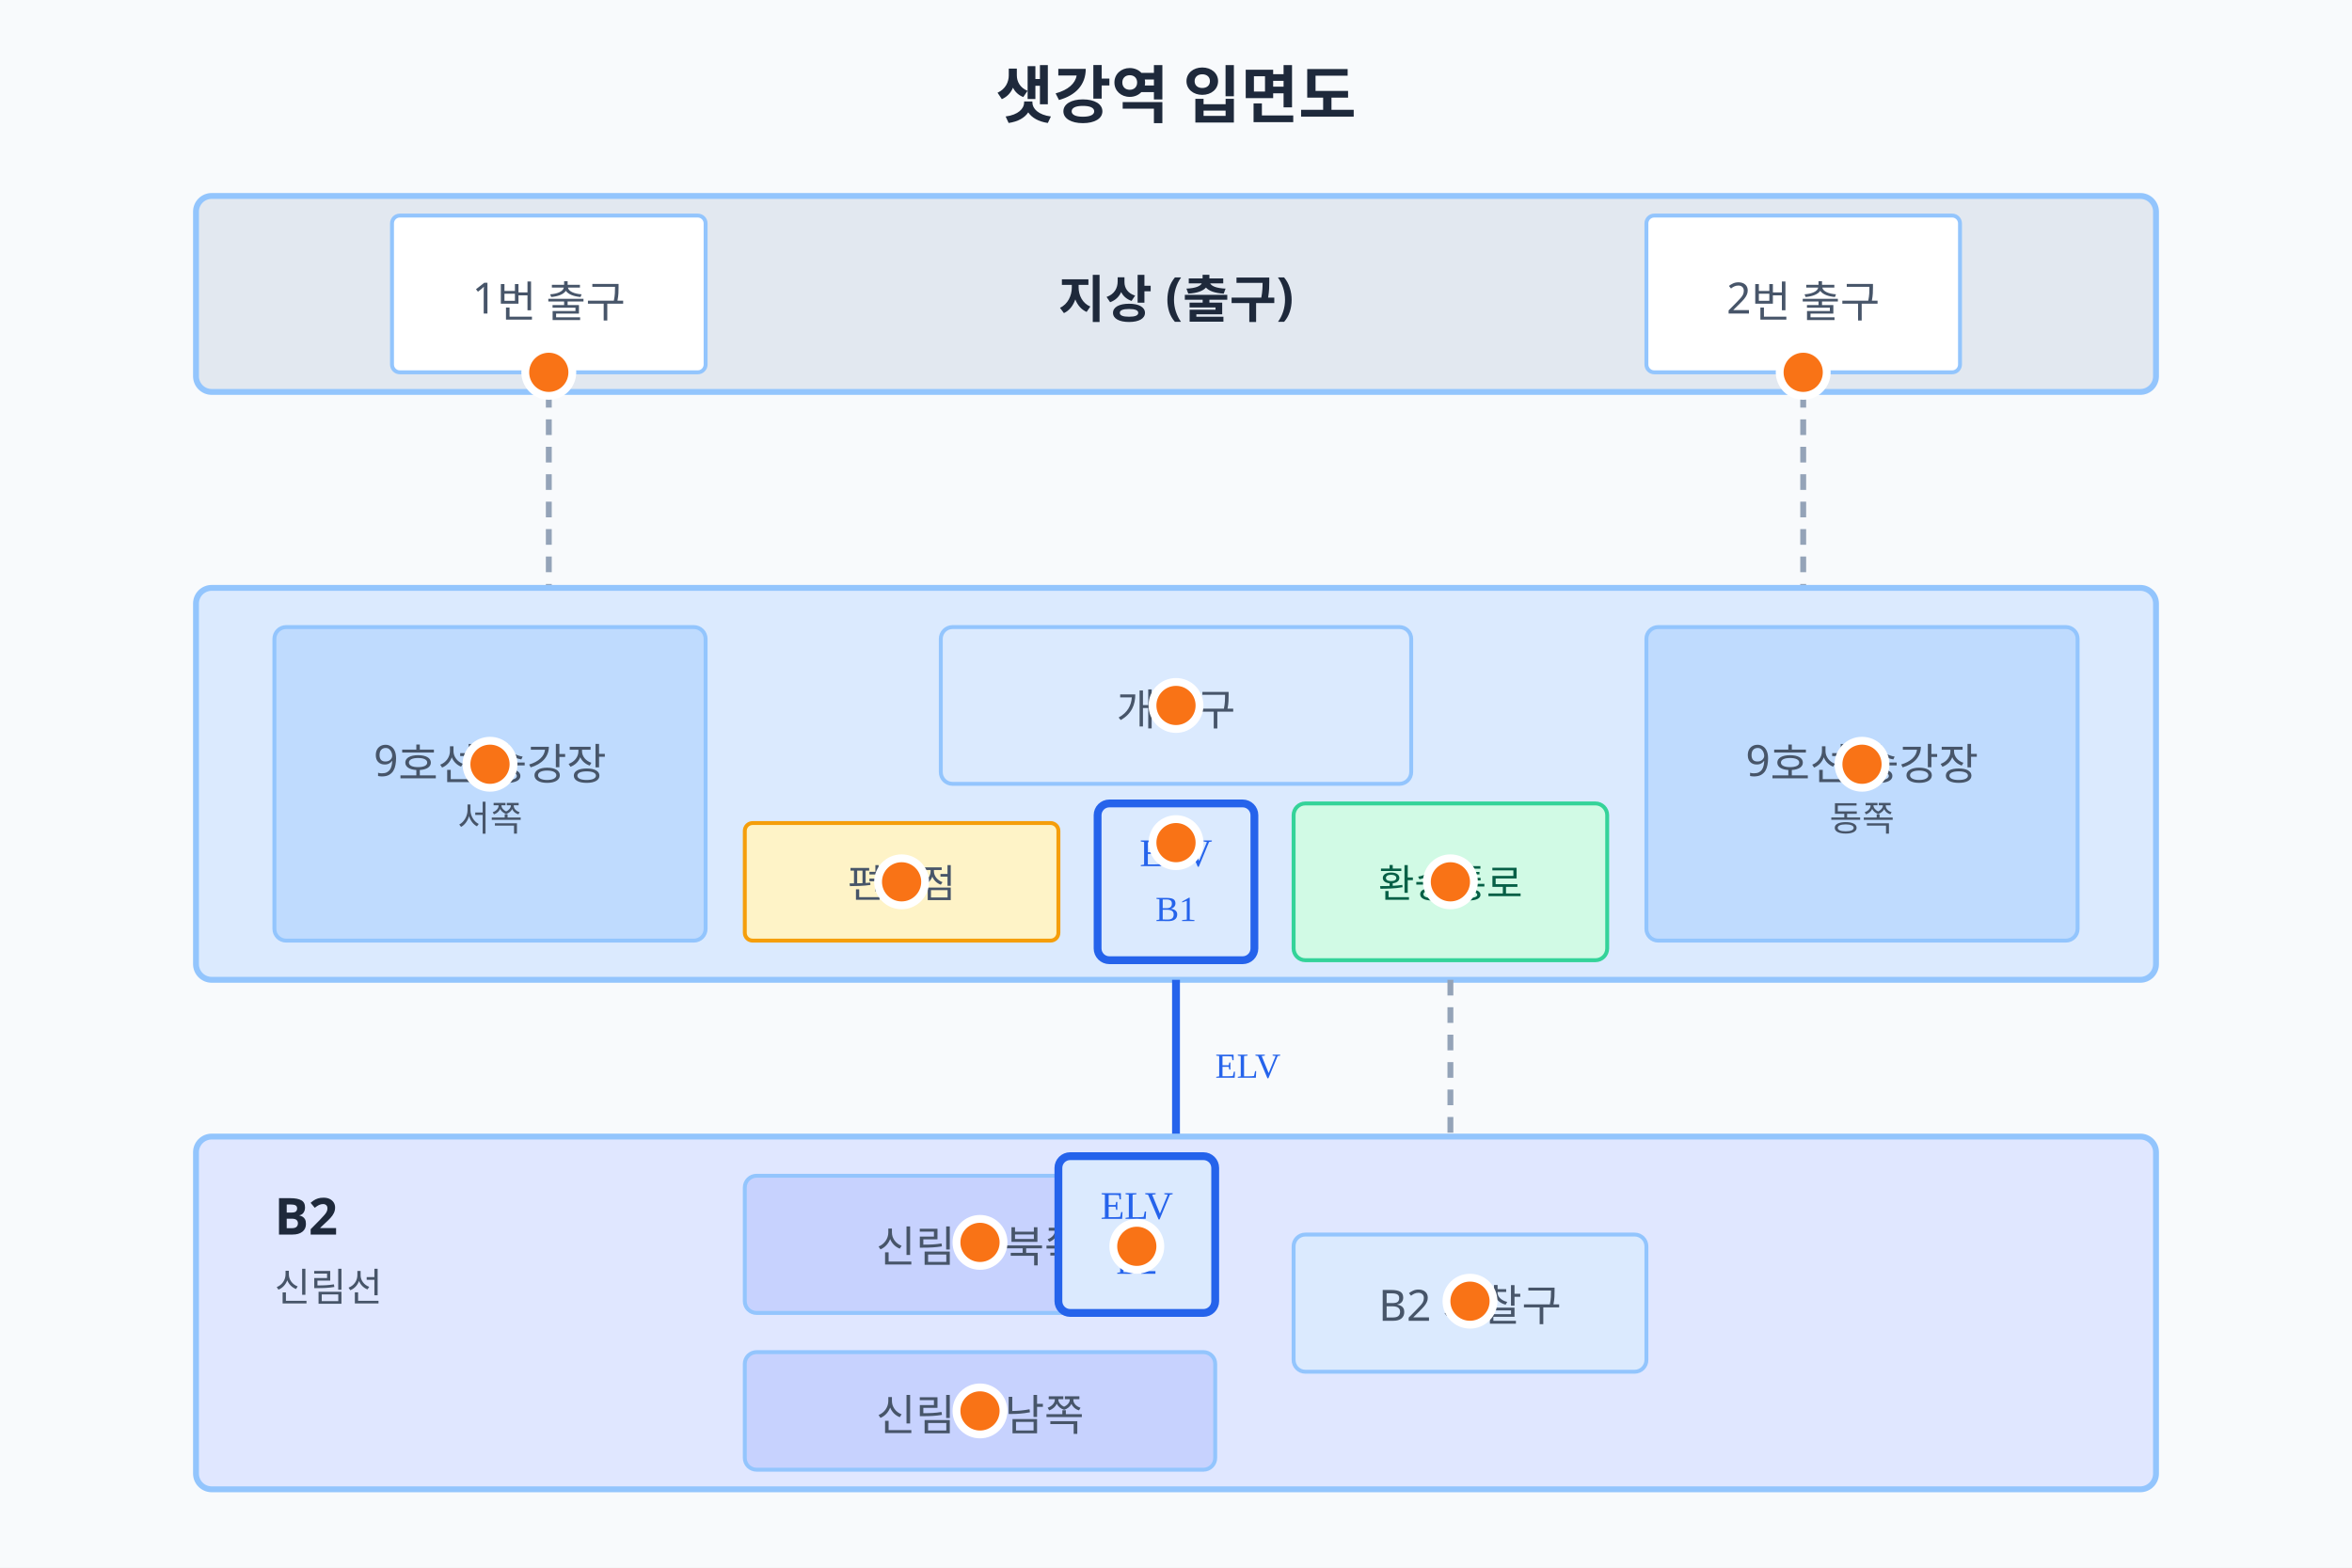
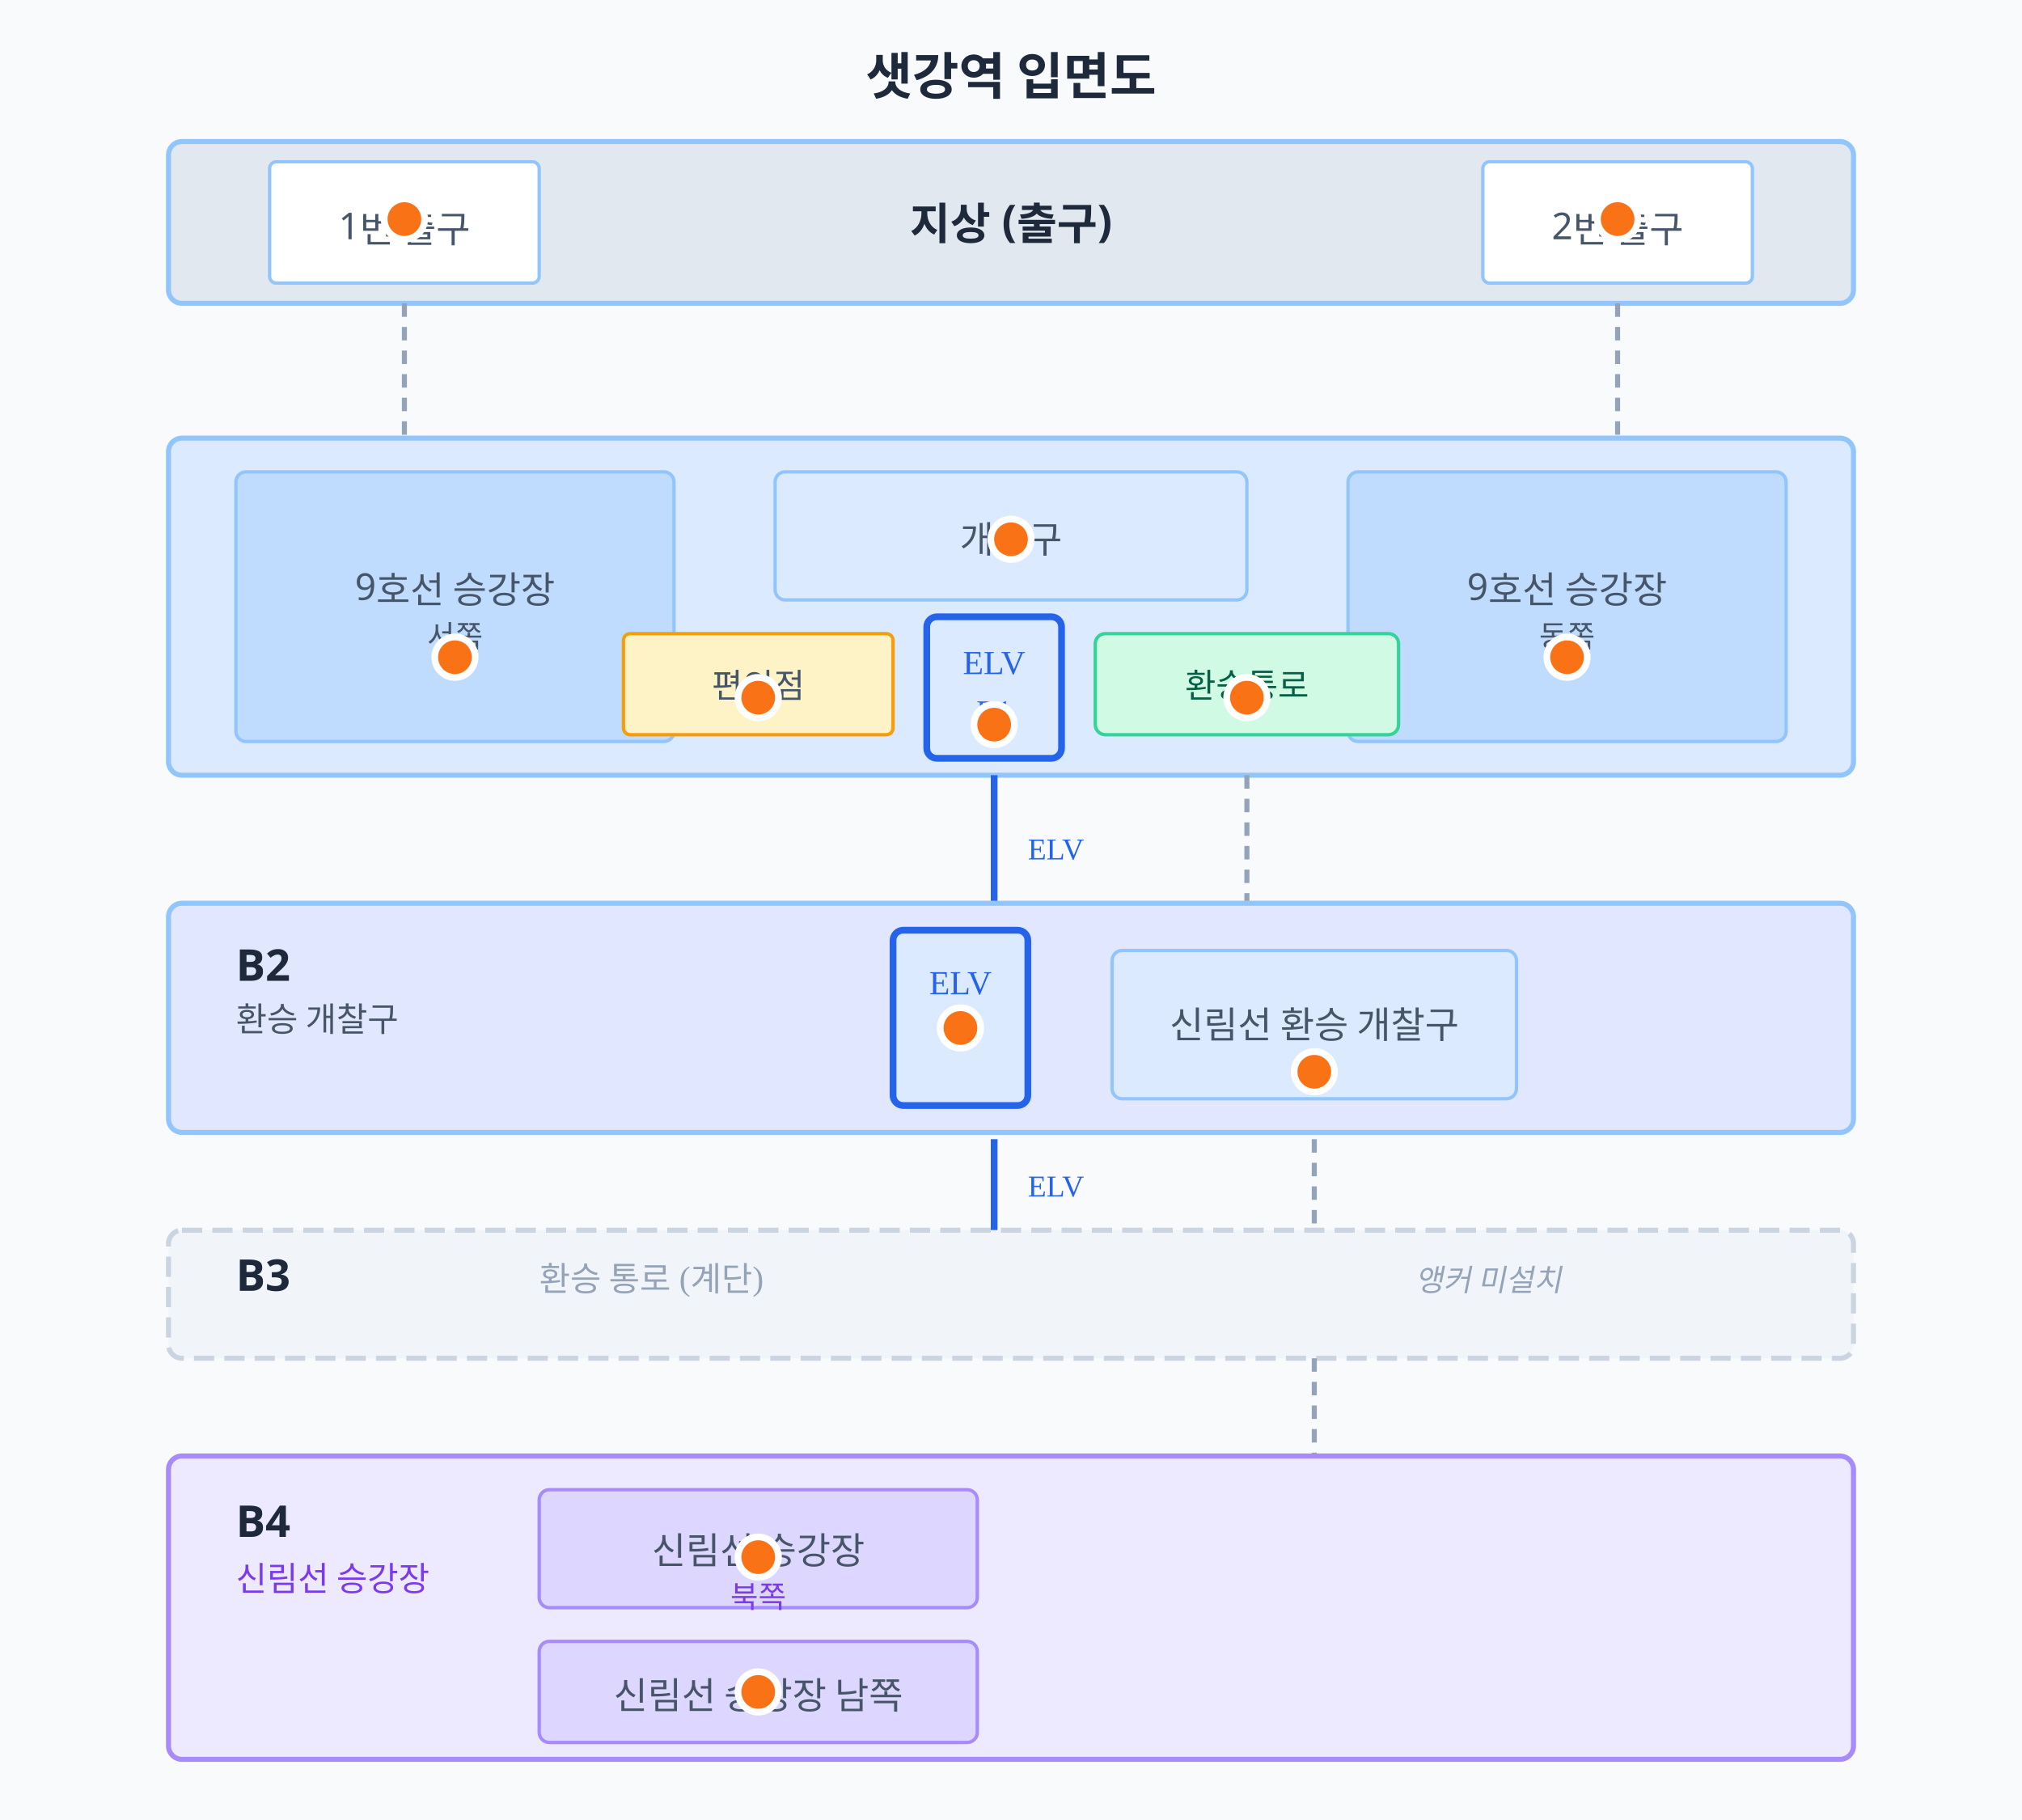
- <svg xmlns="http://www.w3.org/2000/svg" viewBox="0 0 600 400" width="600" height="400" id="elevation-svg">
+ <svg xmlns="http://www.w3.org/2000/svg" viewBox="0 0 600 540" width="600" height="540" id="elevation-svg">
  <defs>
    <style>
      .floor-label { font: bold 13px sans-serif; fill: #1E293B; }
      .area-label  { font: 11px sans-serif; fill: #475569; }
      .anchor-dot  { fill: #F97316; stroke: #fff; stroke-width: 2; }
      .stair-line  { stroke: #94A3B8; stroke-width: 1.5; fill: none; }
      .elev-box    { fill: #DBEAFE; stroke: #2563EB; stroke-width: 2; }
+       .floor-line  { stroke: #93C5FD; stroke-width: 1.5; }
    </style>
  </defs>
-   <rect width="600" height="400" fill="#F8FAFC" />
-   <text x="300" y="30" text-anchor="middle" font="bold 16px sans-serif" font-weight="bold" fill="#1E293B" font-size="16">샛강역 입면도</text>
-   <rect x="50" y="50" width="500" height="50" rx="4" fill="#E2E8F0" stroke="#93C5FD" stroke-width="1.5" />
-   <text x="300" y="81" text-anchor="middle" class="floor-label">지상 (출구)</text>
-   <rect x="100" y="55" width="80" height="40" rx="2" fill="#fff" stroke="#93C5FD" />
-   <text x="140" y="80" text-anchor="middle" class="area-label">1번 출구</text>
-   <rect x="420" y="55" width="80" height="40" rx="2" fill="#fff" stroke="#93C5FD" />
-   <text x="460" y="80" text-anchor="middle" class="area-label">2번 출구</text>
-   <line x1="140" y1="100" x2="140" y2="150" class="stair-line" stroke-dasharray="4,3" />
-   <line x1="460" y1="100" x2="460" y2="150" class="stair-line" stroke-dasharray="4,3" />
-   <rect x="50" y="150" width="500" height="100" rx="4" fill="#DBEAFE" stroke="#93C5FD" stroke-width="1.5" />
-   <text x="70" y="175" class="floor-label">B1</text>
-   <text x="70" y="192" font-size="10" fill="#475569">9호선</text>
-   <rect x="420" y="160" width="110" height="80" rx="3" fill="#BFDBFE" stroke="#93C5FD" stroke-width="1" />
-   <text x="475" y="198" text-anchor="middle" class="area-label">9호선 승강장</text>
-   <text x="475" y="212" text-anchor="middle" font-size="9" fill="#475569">동쪽</text>
-   <rect x="70" y="160" width="110" height="80" rx="3" fill="#BFDBFE" stroke="#93C5FD" stroke-width="1" />
-   <text x="125" y="198" text-anchor="middle" class="area-label">9호선 승강장</text>
-   <text x="125" y="212" text-anchor="middle" font-size="9" fill="#475569">서쪽</text>
-   <rect x="240" y="160" width="120" height="40" rx="3" fill="#DBEAFE" stroke="#93C5FD" stroke-width="1" />
-   <text x="300" y="185" text-anchor="middle" class="area-label">개찰구</text>
-   <rect x="190" y="210" width="80" height="30" rx="2" fill="#FEF3C7" stroke="#F59E0B" stroke-width="1" />
-   <text x="230" y="229" text-anchor="middle" font-size="10" fill="#475569">편의점</text>
-   <rect x="280" y="205" width="40" height="40" rx="3" class="elev-box" />
-   <text x="300" y="221" text-anchor="middle" font-size="10" fill="#2563EB">ELV</text>
-   <text x="300" y="235" text-anchor="middle" font-size="9" fill="#2563EB">B1</text>
-   <rect x="330" y="205" width="80" height="40" rx="3" fill="#D1FAE5" stroke="#34D399" stroke-width="1" />
-   <text x="370" y="229" text-anchor="middle" font-size="10" fill="#065F46">환승통로</text>
-   <circle id="elev-B1-A01" cx="475" cy="195" r="6" class="anchor-dot" data-anchor="B1-A01" />
-   <circle id="elev-B1-A02" cx="125" cy="195" r="6" class="anchor-dot" data-anchor="B1-A02" />
-   <circle id="elev-B1-A03" cx="300" cy="180" r="6" class="anchor-dot" data-anchor="B1-A03" />
-   <circle id="elev-B1-A04" cx="140" cy="95" r="6" class="anchor-dot" data-anchor="B1-A04" />
-   <circle id="elev-B1-A05" cx="460" cy="95" r="6" class="anchor-dot" data-anchor="B1-A05" />
-   <circle id="elev-B1-A06" cx="300" cy="215" r="6" class="anchor-dot" data-anchor="B1-A06" />
-   <circle id="elev-B1-A07" cx="230" cy="225" r="6" class="anchor-dot" data-anchor="B1-A07" />
-   <circle id="elev-B1-A08" cx="370" cy="225" r="6" class="anchor-dot" data-anchor="B1-A08" />
-   <line x1="370" y1="250" x2="370" y2="290" class="stair-line" stroke-dasharray="4,3" />
-   <line x1="300" y1="250" x2="300" y2="290" stroke="#2563EB" stroke-width="2" />
-   <text x="310" y="275" font-size="9" fill="#2563EB">ELV</text>
-   <rect x="50" y="290" width="500" height="90" rx="4" fill="#E0E7FF" stroke="#93C5FD" stroke-width="1.5" />
-   <text x="70" y="315" class="floor-label">B2</text>
-   <text x="70" y="332" font-size="10" fill="#475569">신림선</text>
-   <rect x="190" y="300" width="120" height="35" rx="3" fill="#C7D2FE" stroke="#93C5FD" stroke-width="1" />
-   <text x="250" y="322" text-anchor="middle" class="area-label">신림선 북쪽</text>
-   <rect x="190" y="345" width="120" height="30" rx="3" fill="#C7D2FE" stroke="#93C5FD" stroke-width="1" />
-   <text x="250" y="365" text-anchor="middle" class="area-label">신림선 남쪽</text>
-   <rect x="270" y="295" width="40" height="40" rx="3" class="elev-box" />
-   <text x="290" y="311" text-anchor="middle" font-size="10" fill="#2563EB">ELV</text>
-   <text x="290" y="325" text-anchor="middle" font-size="9" fill="#2563EB">B2</text>
-   <rect x="330" y="315" width="90" height="35" rx="3" fill="#DBEAFE" stroke="#93C5FD" stroke-width="1" />
-   <text x="375" y="337" text-anchor="middle" class="area-label">B2 개찰구</text>
-   <circle id="elev-B2-A01" cx="250" cy="317" r="6" class="anchor-dot" data-anchor="B2-A01" />
-   <circle id="elev-B2-A02" cx="250" cy="360" r="6" class="anchor-dot" data-anchor="B2-A02" />
-   <circle id="elev-B2-A03" cx="290" cy="318" r="6" class="anchor-dot" data-anchor="B2-A03" />
-   <circle id="elev-B2-A04" cx="375" cy="332" r="6" class="anchor-dot" data-anchor="B2-A04" />
+   <rect width="600" height="540" fill="#F8FAFC" />
+   <text x="300" y="28" text-anchor="middle" font-weight="bold" fill="#1E293B" font-size="15">샛강역 입면도</text>
+   <rect x="50" y="42" width="500" height="48" rx="4" fill="#E2E8F0" stroke="#93C5FD" stroke-width="1.5" />
+   <text x="300" y="71" text-anchor="middle" class="floor-label">지상 (출구)</text>
+   <rect x="80" y="48" width="80" height="36" rx="2" fill="#fff" stroke="#93C5FD" />
+   <text x="120" y="71" text-anchor="middle" class="area-label">1번 출구</text>
+   <rect x="440" y="48" width="80" height="36" rx="2" fill="#fff" stroke="#93C5FD" />
+   <text x="480" y="71" text-anchor="middle" class="area-label">2번 출구</text>
+   <line x1="120" y1="90" x2="120" y2="130" class="stair-line" stroke-dasharray="4,3" />
+   <line x1="480" y1="90" x2="480" y2="130" class="stair-line" stroke-dasharray="4,3" />
+   <rect x="50" y="130" width="500" height="100" rx="4" fill="#DBEAFE" stroke="#93C5FD" stroke-width="1.5" />
+   <text x="70" y="153" class="floor-label">B1</text>
+   <text x="70" y="168" font-size="10" fill="#475569">9호선 승강장</text>
+   <rect x="400" y="140" width="130" height="80" rx="3" fill="#BFDBFE" stroke="#93C5FD" stroke-width="1" />
+   <text x="465" y="178" text-anchor="middle" class="area-label">9호선 승강장</text>
+   <text x="465" y="192" text-anchor="middle" font-size="9" fill="#475569">동쪽</text>
+   <rect x="70" y="140" width="130" height="80" rx="3" fill="#BFDBFE" stroke="#93C5FD" stroke-width="1" />
+   <text x="135" y="178" text-anchor="middle" class="area-label">9호선 승강장</text>
+   <text x="135" y="192" text-anchor="middle" font-size="9" fill="#475569">서쪽</text>
+   <rect x="230" y="140" width="140" height="38" rx="3" fill="#DBEAFE" stroke="#93C5FD" stroke-width="1" />
+   <text x="300" y="164" text-anchor="middle" class="area-label">개찰구</text>
+   <rect x="185" y="188" width="80" height="30" rx="2" fill="#FEF3C7" stroke="#F59E0B" stroke-width="1" />
+   <text x="225" y="207" text-anchor="middle" font-size="10" fill="#475569">편의점</text>
+   <rect x="275" y="183" width="40" height="42" rx="3" class="elev-box" />
+   <text x="295" y="200" text-anchor="middle" font-size="10" fill="#2563EB">ELV</text>
+   <text x="295" y="214" text-anchor="middle" font-size="9" fill="#2563EB">B1</text>
+   <rect x="325" y="188" width="90" height="30" rx="3" fill="#D1FAE5" stroke="#34D399" stroke-width="1" />
+   <text x="370" y="207" text-anchor="middle" font-size="10" fill="#065F46">환승통로</text>
+   <circle id="elev-B1-A01" cx="465" cy="195" r="6" class="anchor-dot" data-anchor="B1-A01" />
+   <circle id="elev-B1-A02" cx="135" cy="195" r="6" class="anchor-dot" data-anchor="B1-A02" />
+   <circle id="elev-B1-A03" cx="300" cy="160" r="6" class="anchor-dot" data-anchor="B1-A03" />
+   <circle id="elev-B1-A04" cx="120" cy="65" r="6" class="anchor-dot" data-anchor="B1-A04" />
+   <circle id="elev-B1-A05" cx="480" cy="65" r="6" class="anchor-dot" data-anchor="B1-A05" />
+   <circle id="elev-B1-A06" cx="295" cy="215" r="6" class="anchor-dot" data-anchor="B1-A06" />
+   <circle id="elev-B1-A07" cx="225" cy="207" r="6" class="anchor-dot" data-anchor="B1-A07" />
+   <circle id="elev-B1-A08" cx="370" cy="207" r="6" class="anchor-dot" data-anchor="B1-A08" />
+   <line x1="370" y1="230" x2="370" y2="268" class="stair-line" stroke-dasharray="4,3" />
+   <line x1="295" y1="230" x2="295" y2="268" stroke="#2563EB" stroke-width="2" />
+   <text x="305" y="255" font-size="9" fill="#2563EB">ELV</text>
+   <rect x="50" y="268" width="500" height="68" rx="4" fill="#E0E7FF" stroke="#93C5FD" stroke-width="1.5" />
+   <text x="70" y="291" class="floor-label">B2</text>
+   <text x="70" y="306" font-size="10" fill="#475569">환승 개찰구</text>
+   <rect x="265" y="276" width="40" height="52" rx="3" class="elev-box" />
+   <text x="285" y="295" text-anchor="middle" font-size="10" fill="#2563EB">ELV</text>
+   <text x="285" y="309" text-anchor="middle" font-size="9" fill="#2563EB">B2</text>
+   <rect x="330" y="282" width="120" height="44" rx="3" fill="#DBEAFE" stroke="#93C5FD" stroke-width="1" />
+   <text x="390" y="308" text-anchor="middle" class="area-label">신림선 환승 개찰구</text>
+   <circle id="elev-B2-A01" cx="285" cy="305" r="6" class="anchor-dot" data-anchor="B2-A01" />
+   <circle id="elev-B2-A02" cx="390" cy="318" r="6" class="anchor-dot" data-anchor="B2-A02" />
+   <line x1="390" y1="338" x2="390" y2="365" class="stair-line" stroke-dasharray="4,3" />
+   <line x1="295" y1="338" x2="295" y2="365" stroke="#2563EB" stroke-width="2" />
+   <text x="305" y="355" font-size="9" fill="#2563EB">ELV</text>
+   <rect x="50" y="365" width="500" height="38" rx="4" fill="#F1F5F9" stroke="#CBD5E1" stroke-width="1.5" stroke-dasharray="6,3" />
+   <text x="70" y="383" class="floor-label">B3</text>
+   <text x="160" y="383" font-size="10" fill="#94A3B8">환승 통로 (계단)</text>
+   <text x="420" y="383" font-size="9" fill="#94A3B8" font-style="italic">앵커 미설치</text>
+   <line x1="390" y1="403" x2="390" y2="432" class="stair-line" stroke-dasharray="4,3" />
+   <rect x="50" y="432" width="500" height="90" rx="4" fill="#EDE9FE" stroke="#A78BFA" stroke-width="1.5" />
+   <text x="70" y="456" class="floor-label">B4</text>
+   <text x="70" y="472" font-size="10" fill="#7C3AED">신림선 승강장</text>
+   <rect x="160" y="442" width="130" height="35" rx="3" fill="#DDD6FE" stroke="#A78BFA" stroke-width="1" />
+   <text x="225" y="464" text-anchor="middle" class="area-label">신림선 승강장</text>
+   <text x="225" y="477" text-anchor="middle" font-size="9" fill="#7C3AED">북쪽</text>
+   <rect x="160" y="487" width="130" height="30" rx="3" fill="#DDD6FE" stroke="#A78BFA" stroke-width="1" />
+   <text x="225" y="507" text-anchor="middle" class="area-label">신림선 승강장 남쪽</text>
+   <circle id="elev-B4-A01" cx="225" cy="462" r="6" class="anchor-dot" data-anchor="B4-A01" />
+   <circle id="elev-B4-A02" cx="225" cy="502" r="6" class="anchor-dot" data-anchor="B4-A02" />
  <g id="elev-path-overlay" />
  <g id="elev-current-marker" style="display:none">
    <circle r="10" fill="#4A90D9" fill-opacity="0.3">
      <animate attributeName="r" values="8;14;8" dur="1.5s" repeatCount="indefinite" />
      <animate attributeName="fill-opacity" values="0.4;0.1;0.4" dur="1.5s" repeatCount="indefinite" />
    </circle>
    <circle r="6" fill="#4A90D9" />
  </g>
</svg>
